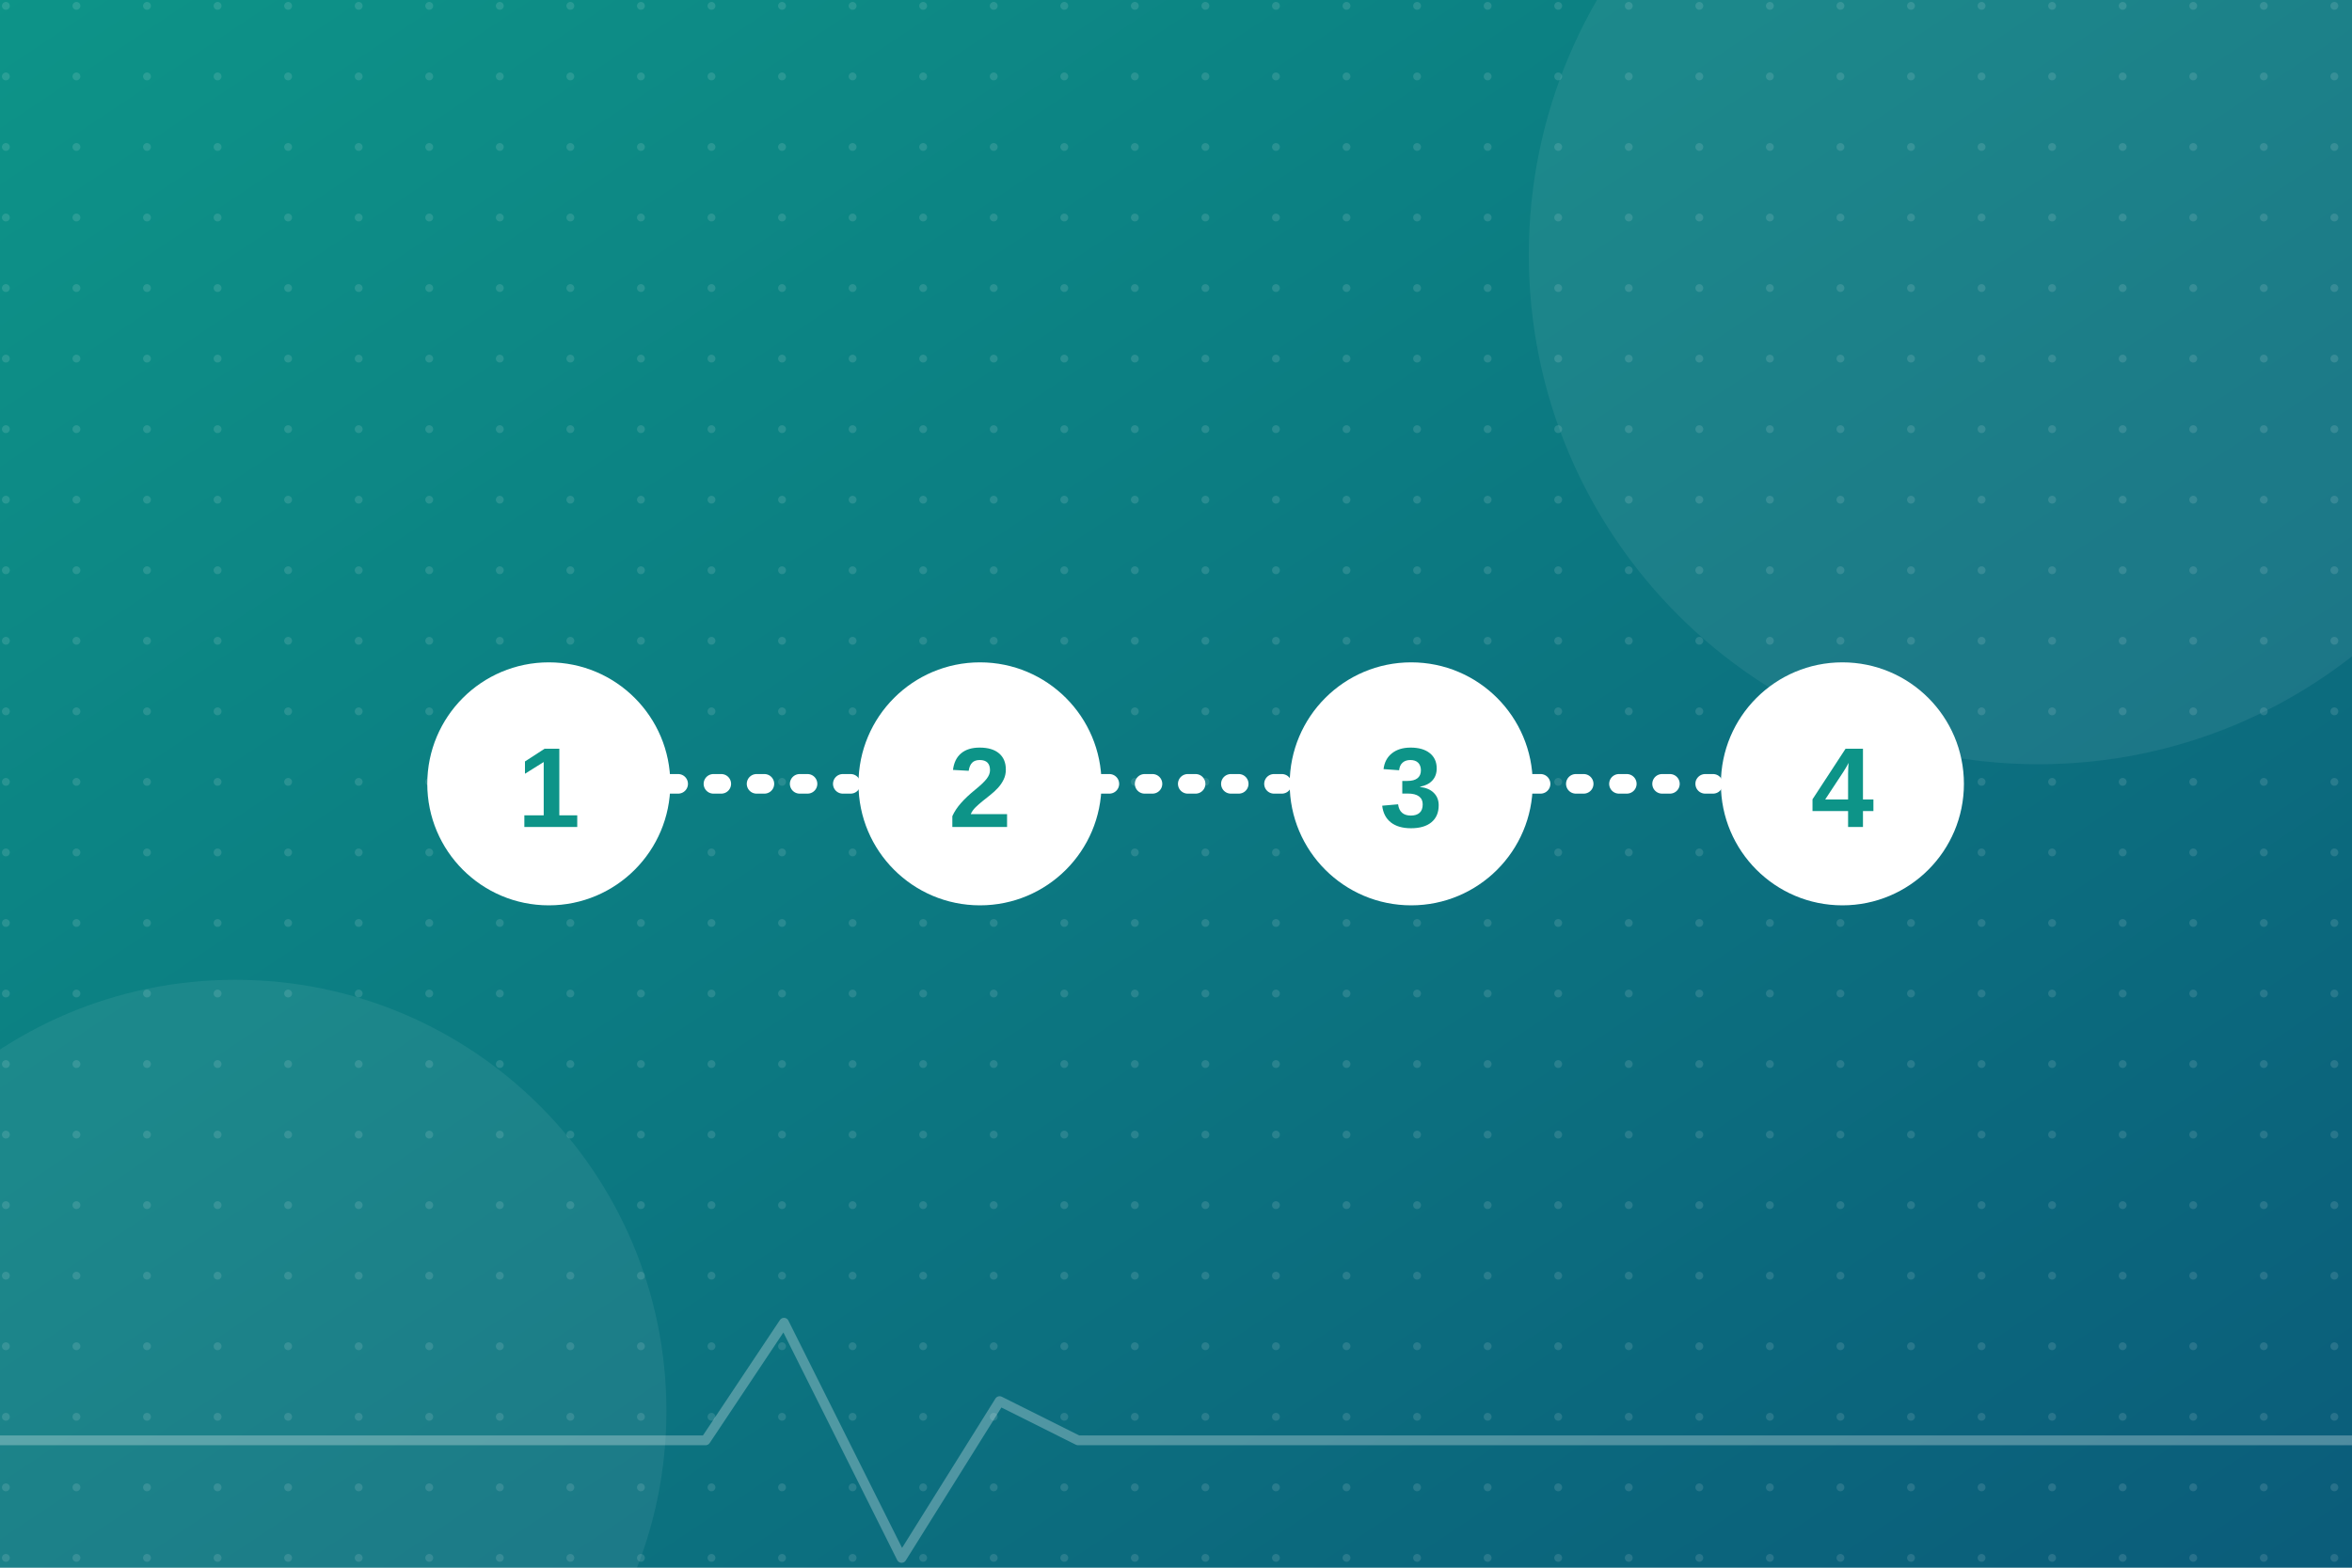
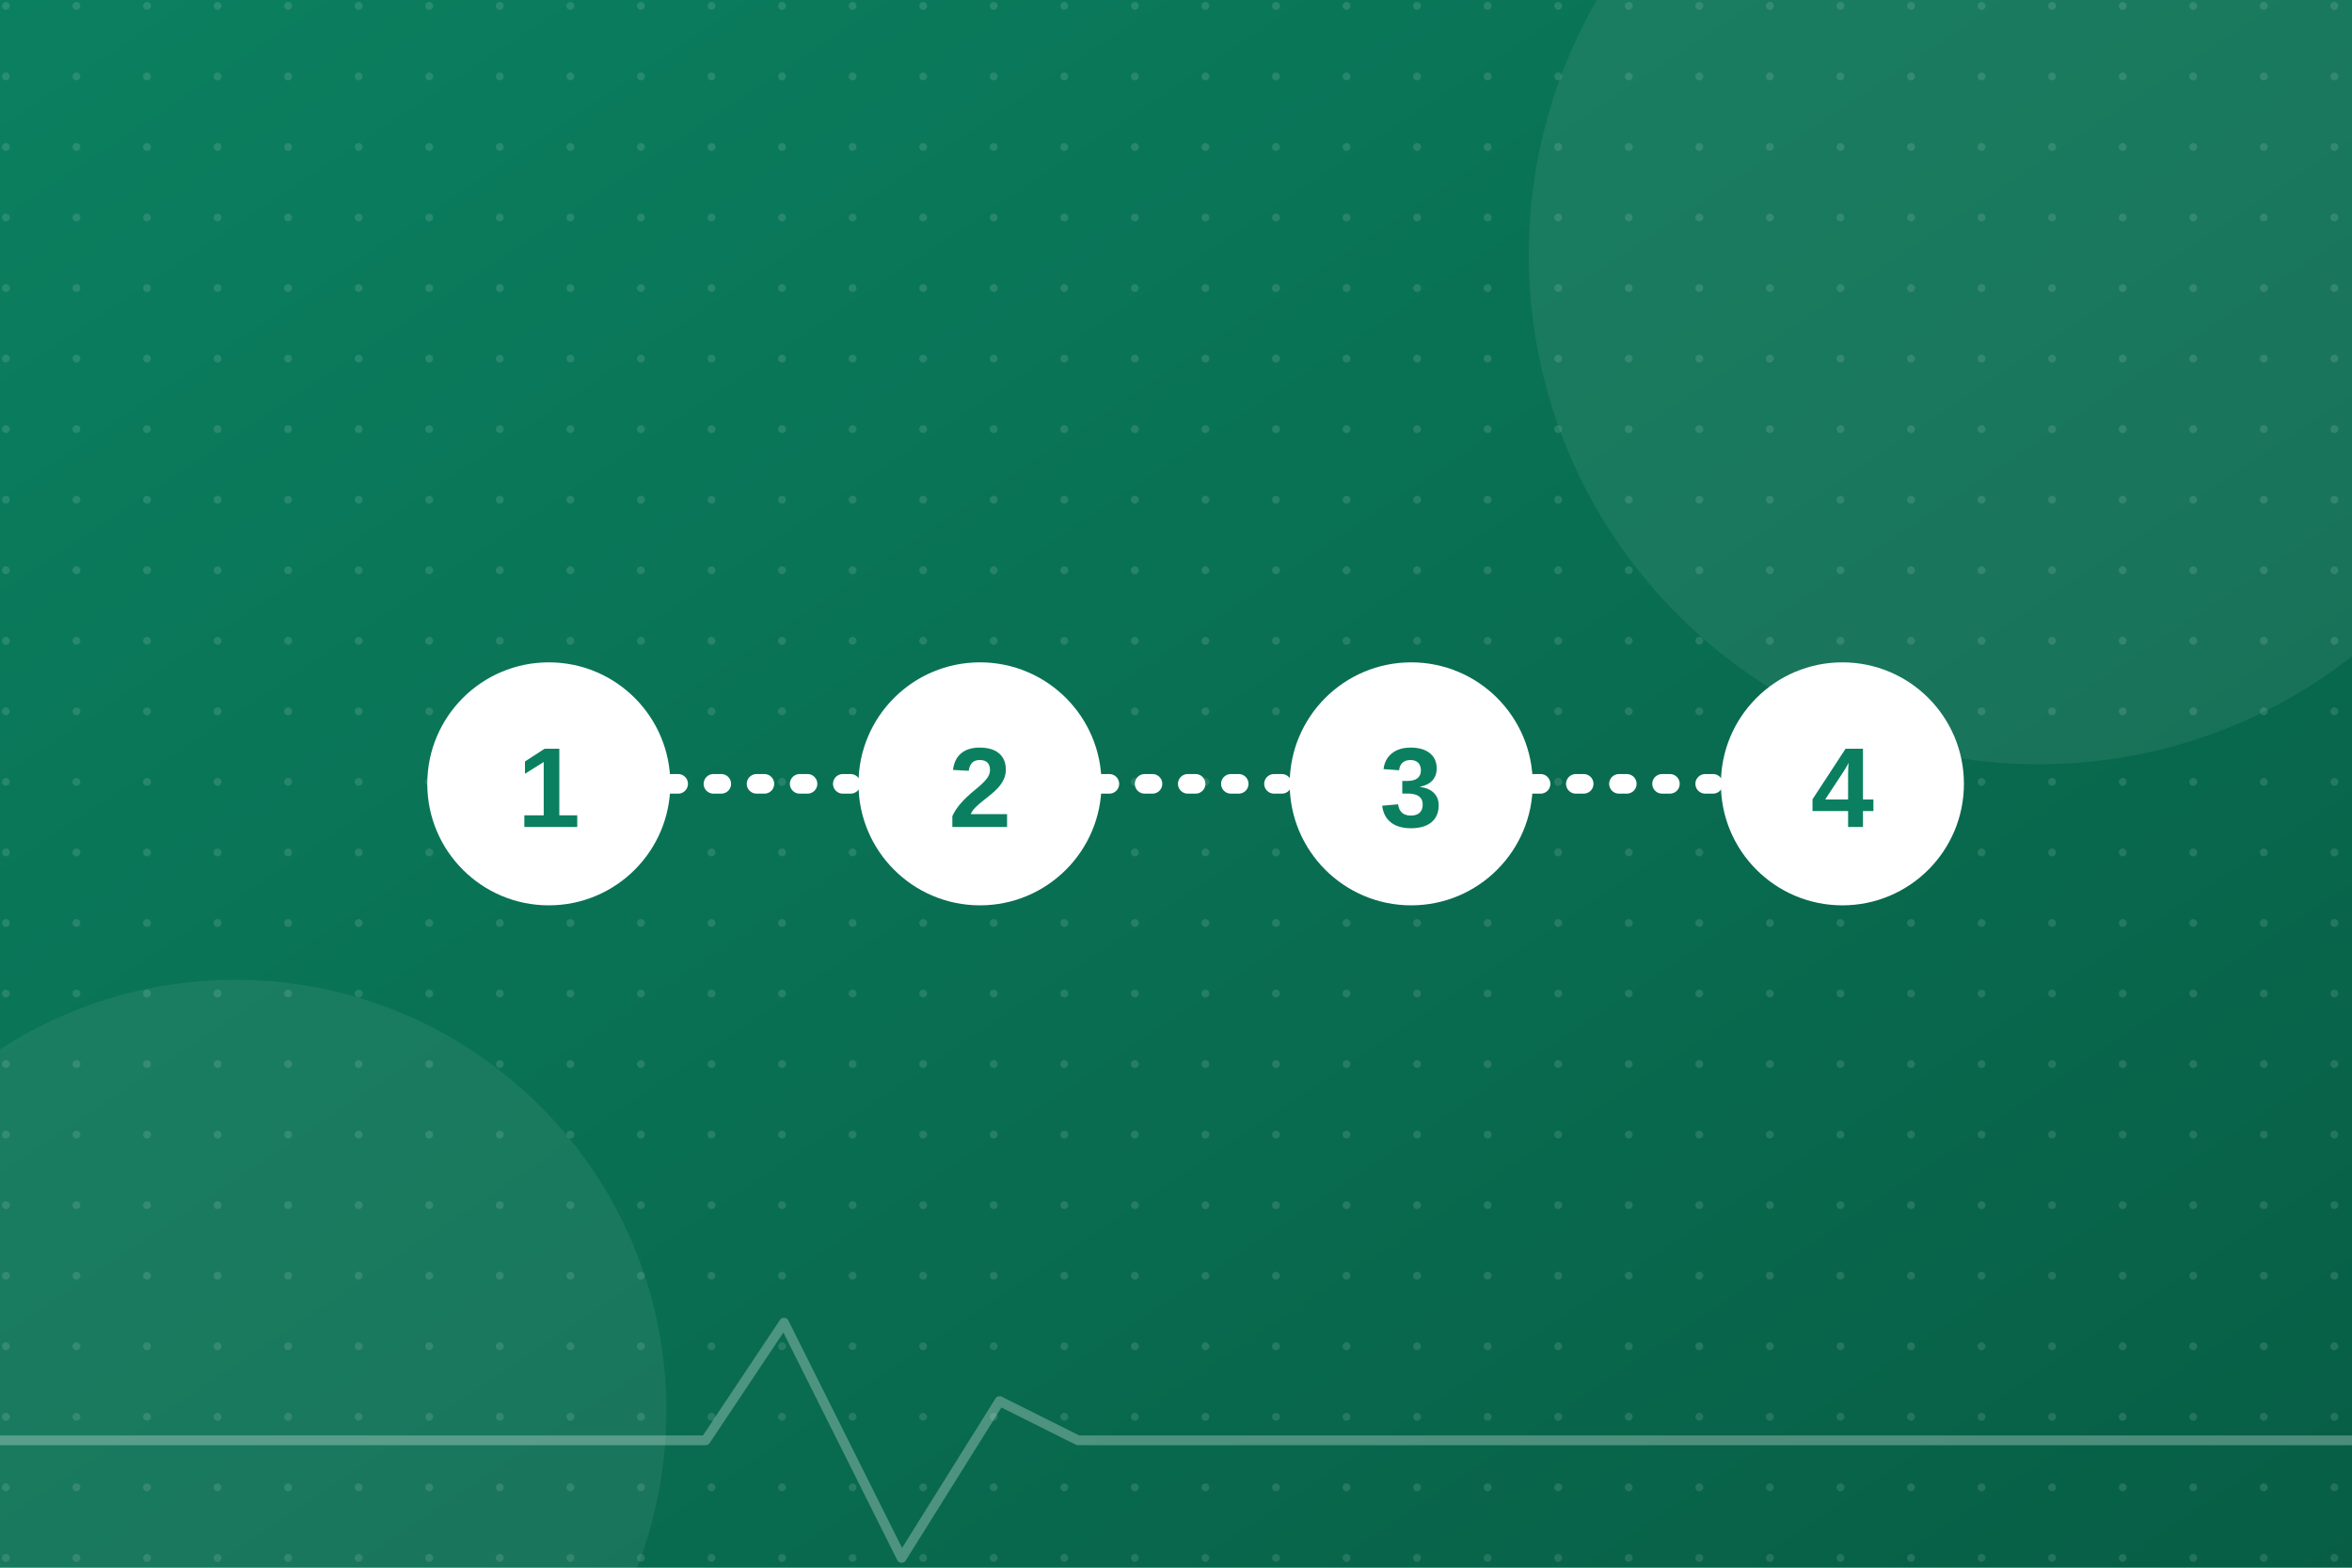
<svg xmlns="http://www.w3.org/2000/svg" viewBox="0 0 1200 800" preserveAspectRatio="xMidYMid slice">
  <defs>
    <linearGradient id="g" x1="0" y1="0" x2="1" y2="1">
-       <stop offset="0" stop-color="#0D9488" />
-       <stop offset="1" stop-color="#0B5C7A" />
+       <stop offset="0" stop-color="#0B8060" />
+       <stop offset="1" stop-color="#075E45" />
    </linearGradient>
    <pattern id="d" width="36" height="36" patternUnits="userSpaceOnUse">
      <circle cx="3" cy="3" r="2" fill="#fff" opacity=".12" />
    </pattern>
  </defs>
  <rect width="1200" height="800" fill="url(#g)" />
  <rect width="1200" height="800" fill="url(#d)" />
  <circle cx="1040" cy="130" r="260" fill="#fff" opacity=".07" />
  <circle cx="120" cy="720" r="220" fill="#fff" opacity=".07" />
  <path d="M0 735h360l40-60 60 120 50-80 40 20h650" fill="none" stroke="#fff" stroke-width="5" opacity=".28" stroke-linecap="round" stroke-linejoin="round" />
  <circle cx="280" cy="400" r="62" fill="#fff" />
-   <text x="280" y="422" font-family="Manrope,Arial" font-weight="800" font-size="58" text-anchor="middle" fill="#0D9488">1</text>
+   <text x="280" y="422" font-family="Manrope,Arial" font-weight="800" font-size="58" text-anchor="middle" fill="#0B8060">1</text>
  <circle cx="500" cy="400" r="62" fill="#fff" />
-   <text x="500" y="422" font-family="Manrope,Arial" font-weight="800" font-size="58" text-anchor="middle" fill="#0D9488">2</text>
+   <text x="500" y="422" font-family="Manrope,Arial" font-weight="800" font-size="58" text-anchor="middle" fill="#0B8060">2</text>
  <circle cx="720" cy="400" r="62" fill="#fff" />
-   <text x="720" y="422" font-family="Manrope,Arial" font-weight="800" font-size="58" text-anchor="middle" fill="#0D9488">3</text>
+   <text x="720" y="422" font-family="Manrope,Arial" font-weight="800" font-size="58" text-anchor="middle" fill="#0B8060">3</text>
  <circle cx="940" cy="400" r="62" fill="#fff" />
-   <text x="940" y="422" font-family="Manrope,Arial" font-weight="800" font-size="58" text-anchor="middle" fill="#0D9488">4</text>
+   <text x="940" y="422" font-family="Manrope,Arial" font-weight="800" font-size="58" text-anchor="middle" fill="#0B8060">4</text>
  <path d="M342 400h96M562 400h96M782 400h96" stroke="#fff" stroke-width="10" stroke-dasharray="4 18" stroke-linecap="round" />
</svg>
